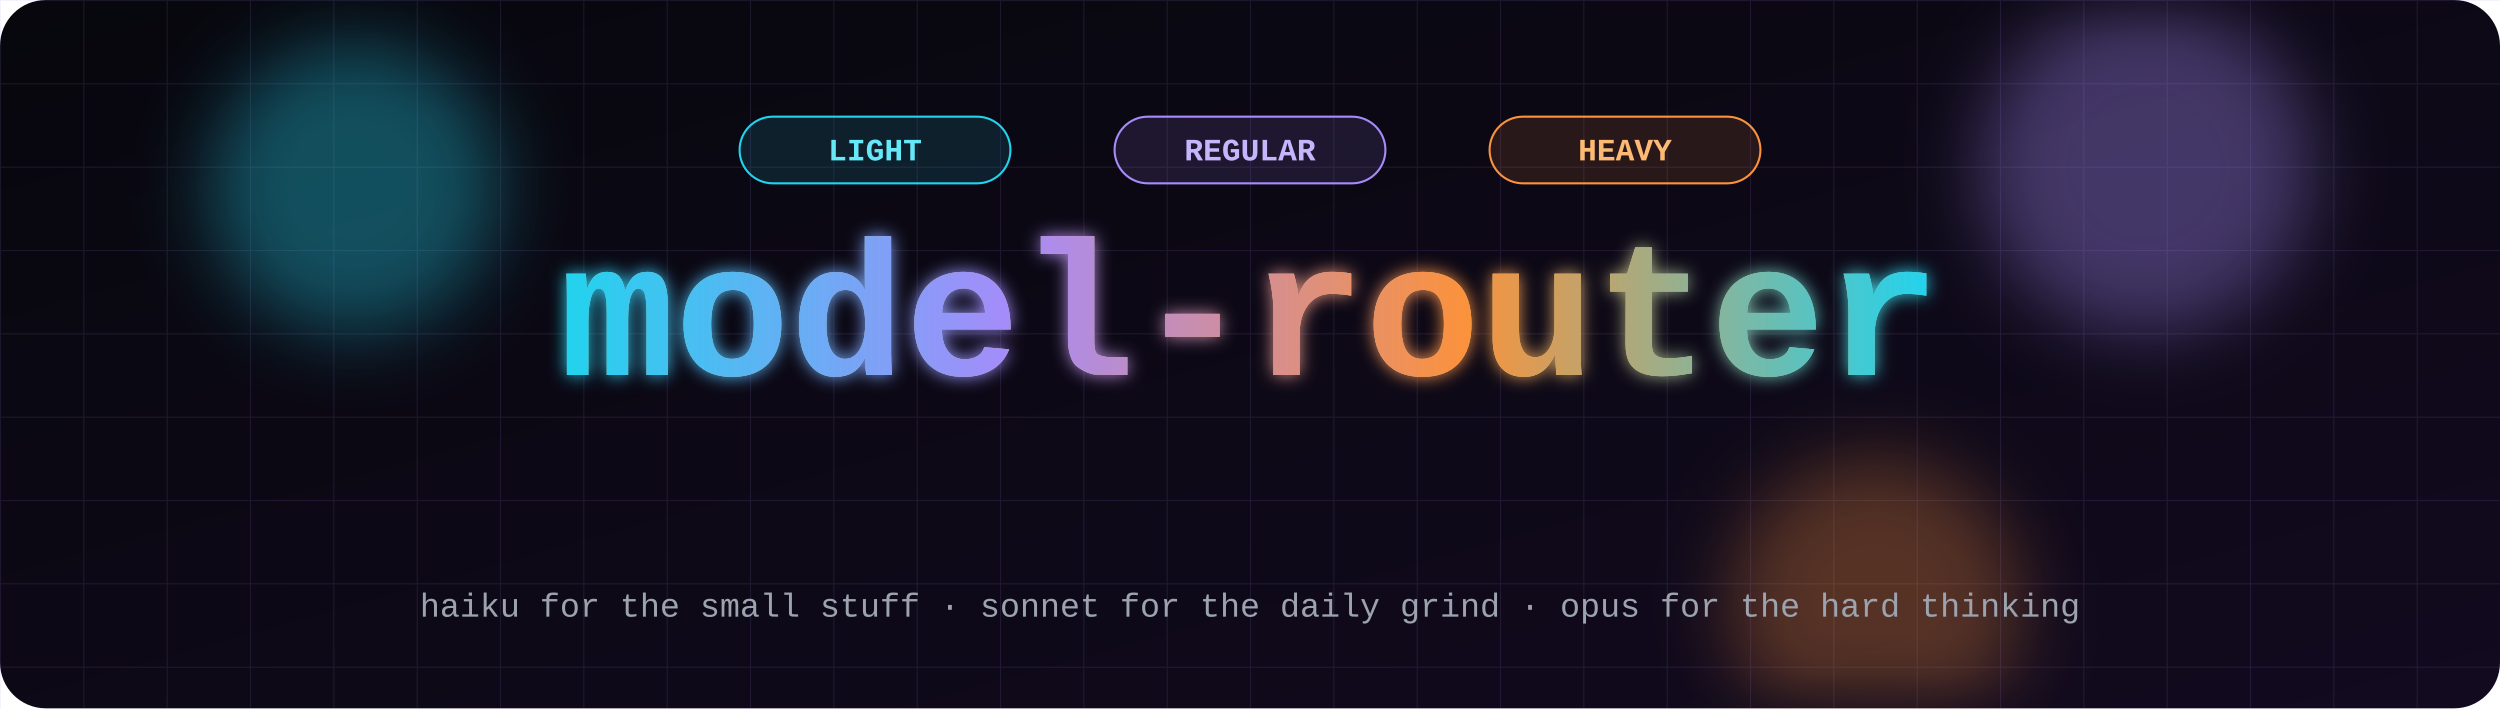
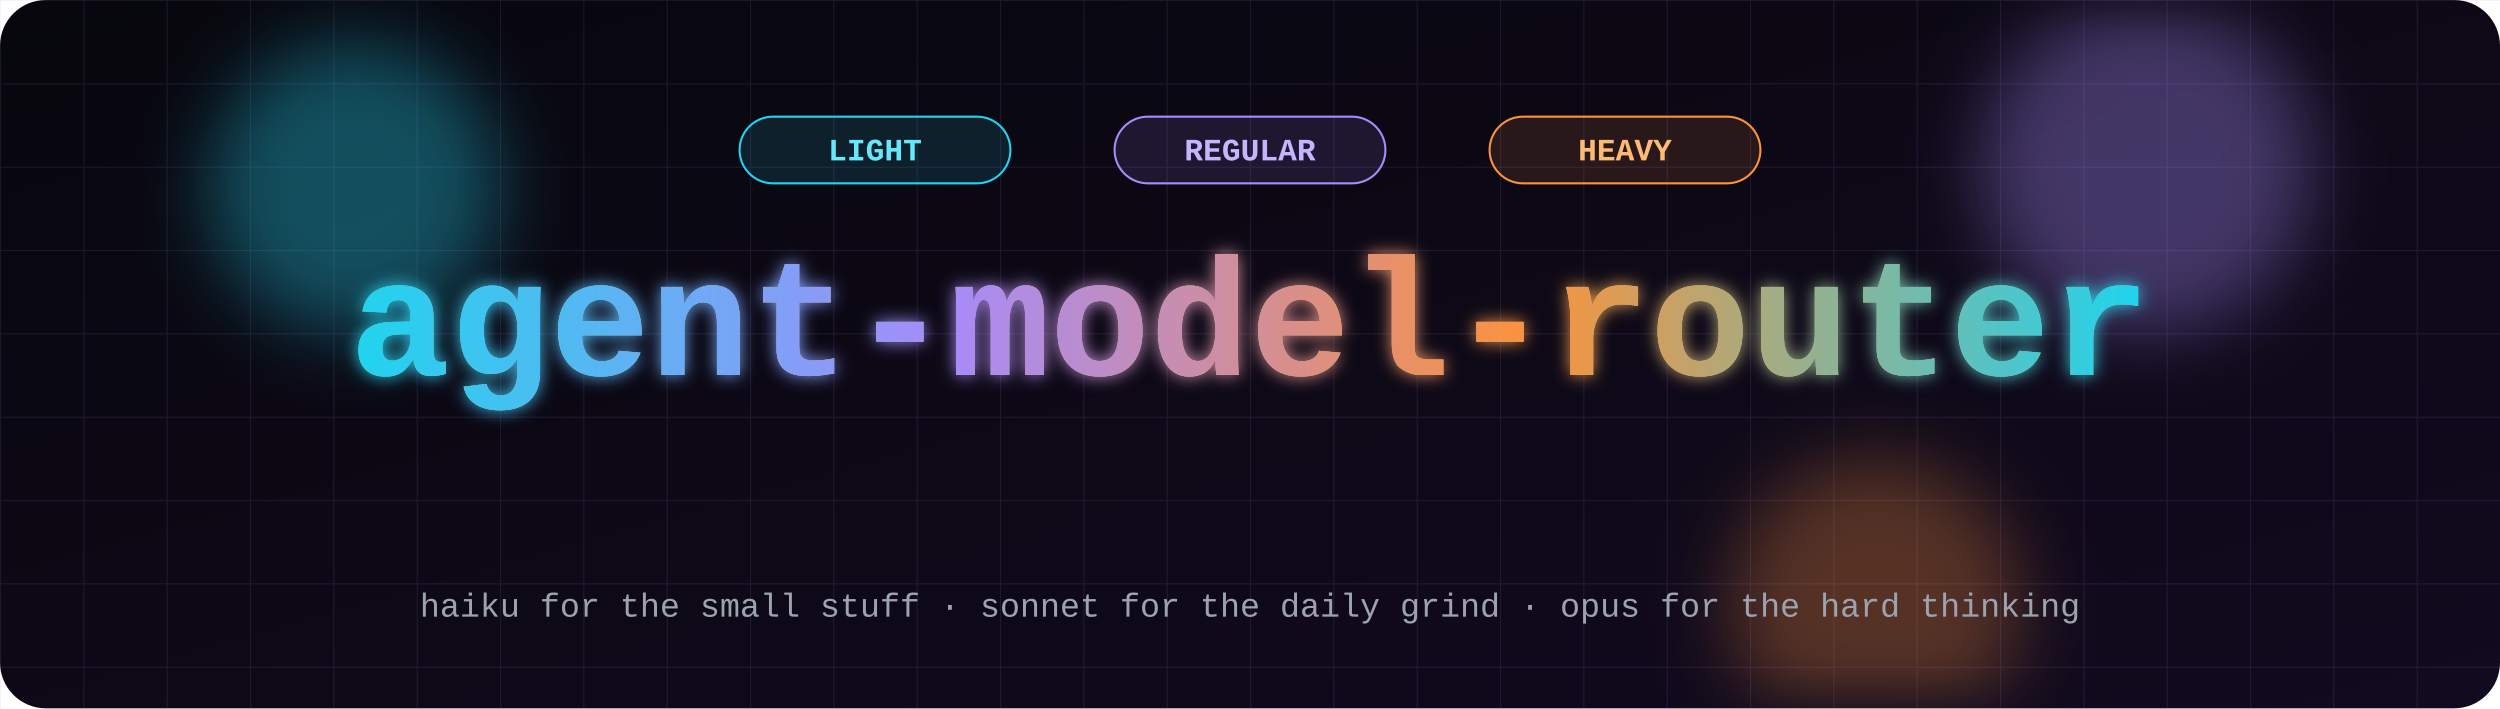
- <svg xmlns="http://www.w3.org/2000/svg" viewBox="0 0 1200 340" width="1200" height="340" role="img" aria-label="model-router: the right model for every message">
+ <svg xmlns="http://www.w3.org/2000/svg" viewBox="0 0 1200 340" width="1200" height="340" role="img" aria-label="agent-model-router: the right model for every message">
  <defs>
    <linearGradient id="bg" x1="0" y1="0" x2="1" y2="1">
      <stop offset="0" stop-color="#07070d" />
      <stop offset="1" stop-color="#120a1f" />
    </linearGradient>
    <linearGradient id="title" x1="0" y1="0" x2="1" y2="0" gradientUnits="objectBoundingBox" spreadMethod="repeat">
      <stop offset="0" stop-color="#22d3ee" />
      <stop offset="0.33" stop-color="#a78bfa" />
      <stop offset="0.66" stop-color="#fb923c" />
      <stop offset="1" stop-color="#22d3ee" />
      <animateTransform attributeName="gradientTransform" type="translate" values="-1 0;0 0" dur="4s" repeatCount="indefinite" />
    </linearGradient>
    <pattern id="grid" width="40" height="40" patternUnits="userSpaceOnUse">
      <path d="M40 0H0V40" fill="none" stroke="#a78bfa" stroke-opacity="0.12" stroke-width="1" />
    </pattern>
    <filter id="glow" x="-50%" y="-50%" width="200%" height="200%">
      <feGaussianBlur stdDeviation="18" />
    </filter>
    <filter id="soft" x="-20%" y="-20%" width="140%" height="140%">
      <feGaussianBlur stdDeviation="4" result="b" />
      <feMerge>
        <feMergeNode in="b" />
        <feMergeNode in="SourceGraphic" />
      </feMerge>
    </filter>
    <clipPath id="typing">
      <rect x="0" y="200" height="60" width="0">
        <animate attributeName="width" values="0;1200;1200;0" keyTimes="0;0.35;0.9;1" dur="7s" repeatCount="indefinite" />
      </rect>
    </clipPath>
    <style>
      .t{font-family:ui-monospace,SFMono-Regular,Menlo,Consolas,"Liberation Mono",monospace;font-weight:800}
      .s{font-family:ui-monospace,SFMono-Regular,Menlo,Consolas,"Liberation Mono",monospace}
      .g1{animation:g1 3.2s infinite steps(1)}
      .g2{animation:g2 3.2s infinite steps(1)}
      @keyframes g1{0%,86%,100%{transform:translate(0,0);opacity:0}88%{transform:translate(-6px,2px);opacity:.8}91%{transform:translate(5px,-3px);opacity:.8}94%{opacity:0}}
      @keyframes g2{0%,86%,100%{transform:translate(0,0);opacity:0}89%{transform:translate(6px,-2px);opacity:.8}92%{transform:translate(-4px,3px);opacity:.8}95%{opacity:0}}
    </style>
  </defs>
  <rect width="1200" height="340" rx="22" fill="url(#bg)" />
  <g>
    <rect x="-40" y="-40" width="1280" height="420" fill="url(#grid)">
      <animateTransform attributeName="transform" type="translate" values="0 0;40 40" dur="3s" repeatCount="indefinite" />
    </rect>
  </g>
  <circle cx="170" cy="90" r="70" fill="#22d3ee" filter="url(#glow)" opacity="0.35">
    <animate attributeName="opacity" values="0.15;0.5;0.15" dur="3s" repeatCount="indefinite" />
    <animate attributeName="cy" values="90;110;90" dur="6s" repeatCount="indefinite" />
  </circle>
  <circle cx="1030" cy="80" r="80" fill="#a78bfa" filter="url(#glow)" opacity="0.35">
    <animate attributeName="opacity" values="0.5;0.15;0.5" dur="3s" repeatCount="indefinite" />
    <animate attributeName="cy" values="80;60;80" dur="7s" repeatCount="indefinite" />
  </circle>
  <circle cx="900" cy="290" r="70" fill="#fb923c" filter="url(#glow)" opacity="0.3">
    <animate attributeName="opacity" values="0.1;0.45;0.1" dur="4s" repeatCount="indefinite" />
  </circle>
  <g class="s" font-size="15" font-weight="700">
    <g transform="translate(355 56)">
      <rect width="130" height="32" rx="16" fill="#22d3ee" fill-opacity="0.12" stroke="#22d3ee" />
      <text x="65" y="21" text-anchor="middle" fill="#67e8f9">LIGHT</text>
      <animate attributeName="opacity" values="1;0.35;0.35;1" keyTimes="0;0.33;0.95;1" dur="3s" repeatCount="indefinite" />
    </g>
    <g transform="translate(535 56)">
      <rect width="130" height="32" rx="16" fill="#a78bfa" fill-opacity="0.12" stroke="#a78bfa" />
      <text x="65" y="21" text-anchor="middle" fill="#c4b5fd">REGULAR</text>
      <animate attributeName="opacity" values="0.35;1;0.35;0.35" keyTimes="0;0.33;0.66;1" dur="3s" repeatCount="indefinite" />
    </g>
    <g transform="translate(715 56)">
      <rect width="130" height="32" rx="16" fill="#fb923c" fill-opacity="0.12" stroke="#fb923c" />
      <text x="65" y="21" text-anchor="middle" fill="#fdba74">HEAVY</text>
      <animate attributeName="opacity" values="0.35;0.35;1;0.35" keyTimes="0;0.33;0.66;1" dur="3s" repeatCount="indefinite" />
    </g>
  </g>
-   <g class="t" font-size="92" text-anchor="middle">
-     <text x="600" y="180" fill="#22d3ee" class="g1">model-router</text>
-     <text x="600" y="180" fill="#fb923c" class="g2">model-router</text>
-     <text x="600" y="180" fill="url(#title)" filter="url(#soft)">model-router</text>
+   <g class="t" font-size="80" text-anchor="middle">
+     <text x="600" y="180" fill="#22d3ee" class="g1">agent-model-router</text>
+     <text x="600" y="180" fill="#fb923c" class="g2">agent-model-router</text>
+     <text x="600" y="180" fill="url(#title)" filter="url(#soft)">agent-model-router</text>
  </g>
  <g clip-path="url(#typing)">
    <text x="600" y="240" class="s" font-size="26" fill="#e5e7eb" text-anchor="middle">the right model for every message_</text>
  </g>
  <text x="600" y="296" class="s" font-size="16" fill="#9ca3af" text-anchor="middle">haiku for the small stuff · sonnet for the daily grind · opus for the hard thinking</text>
</svg>
